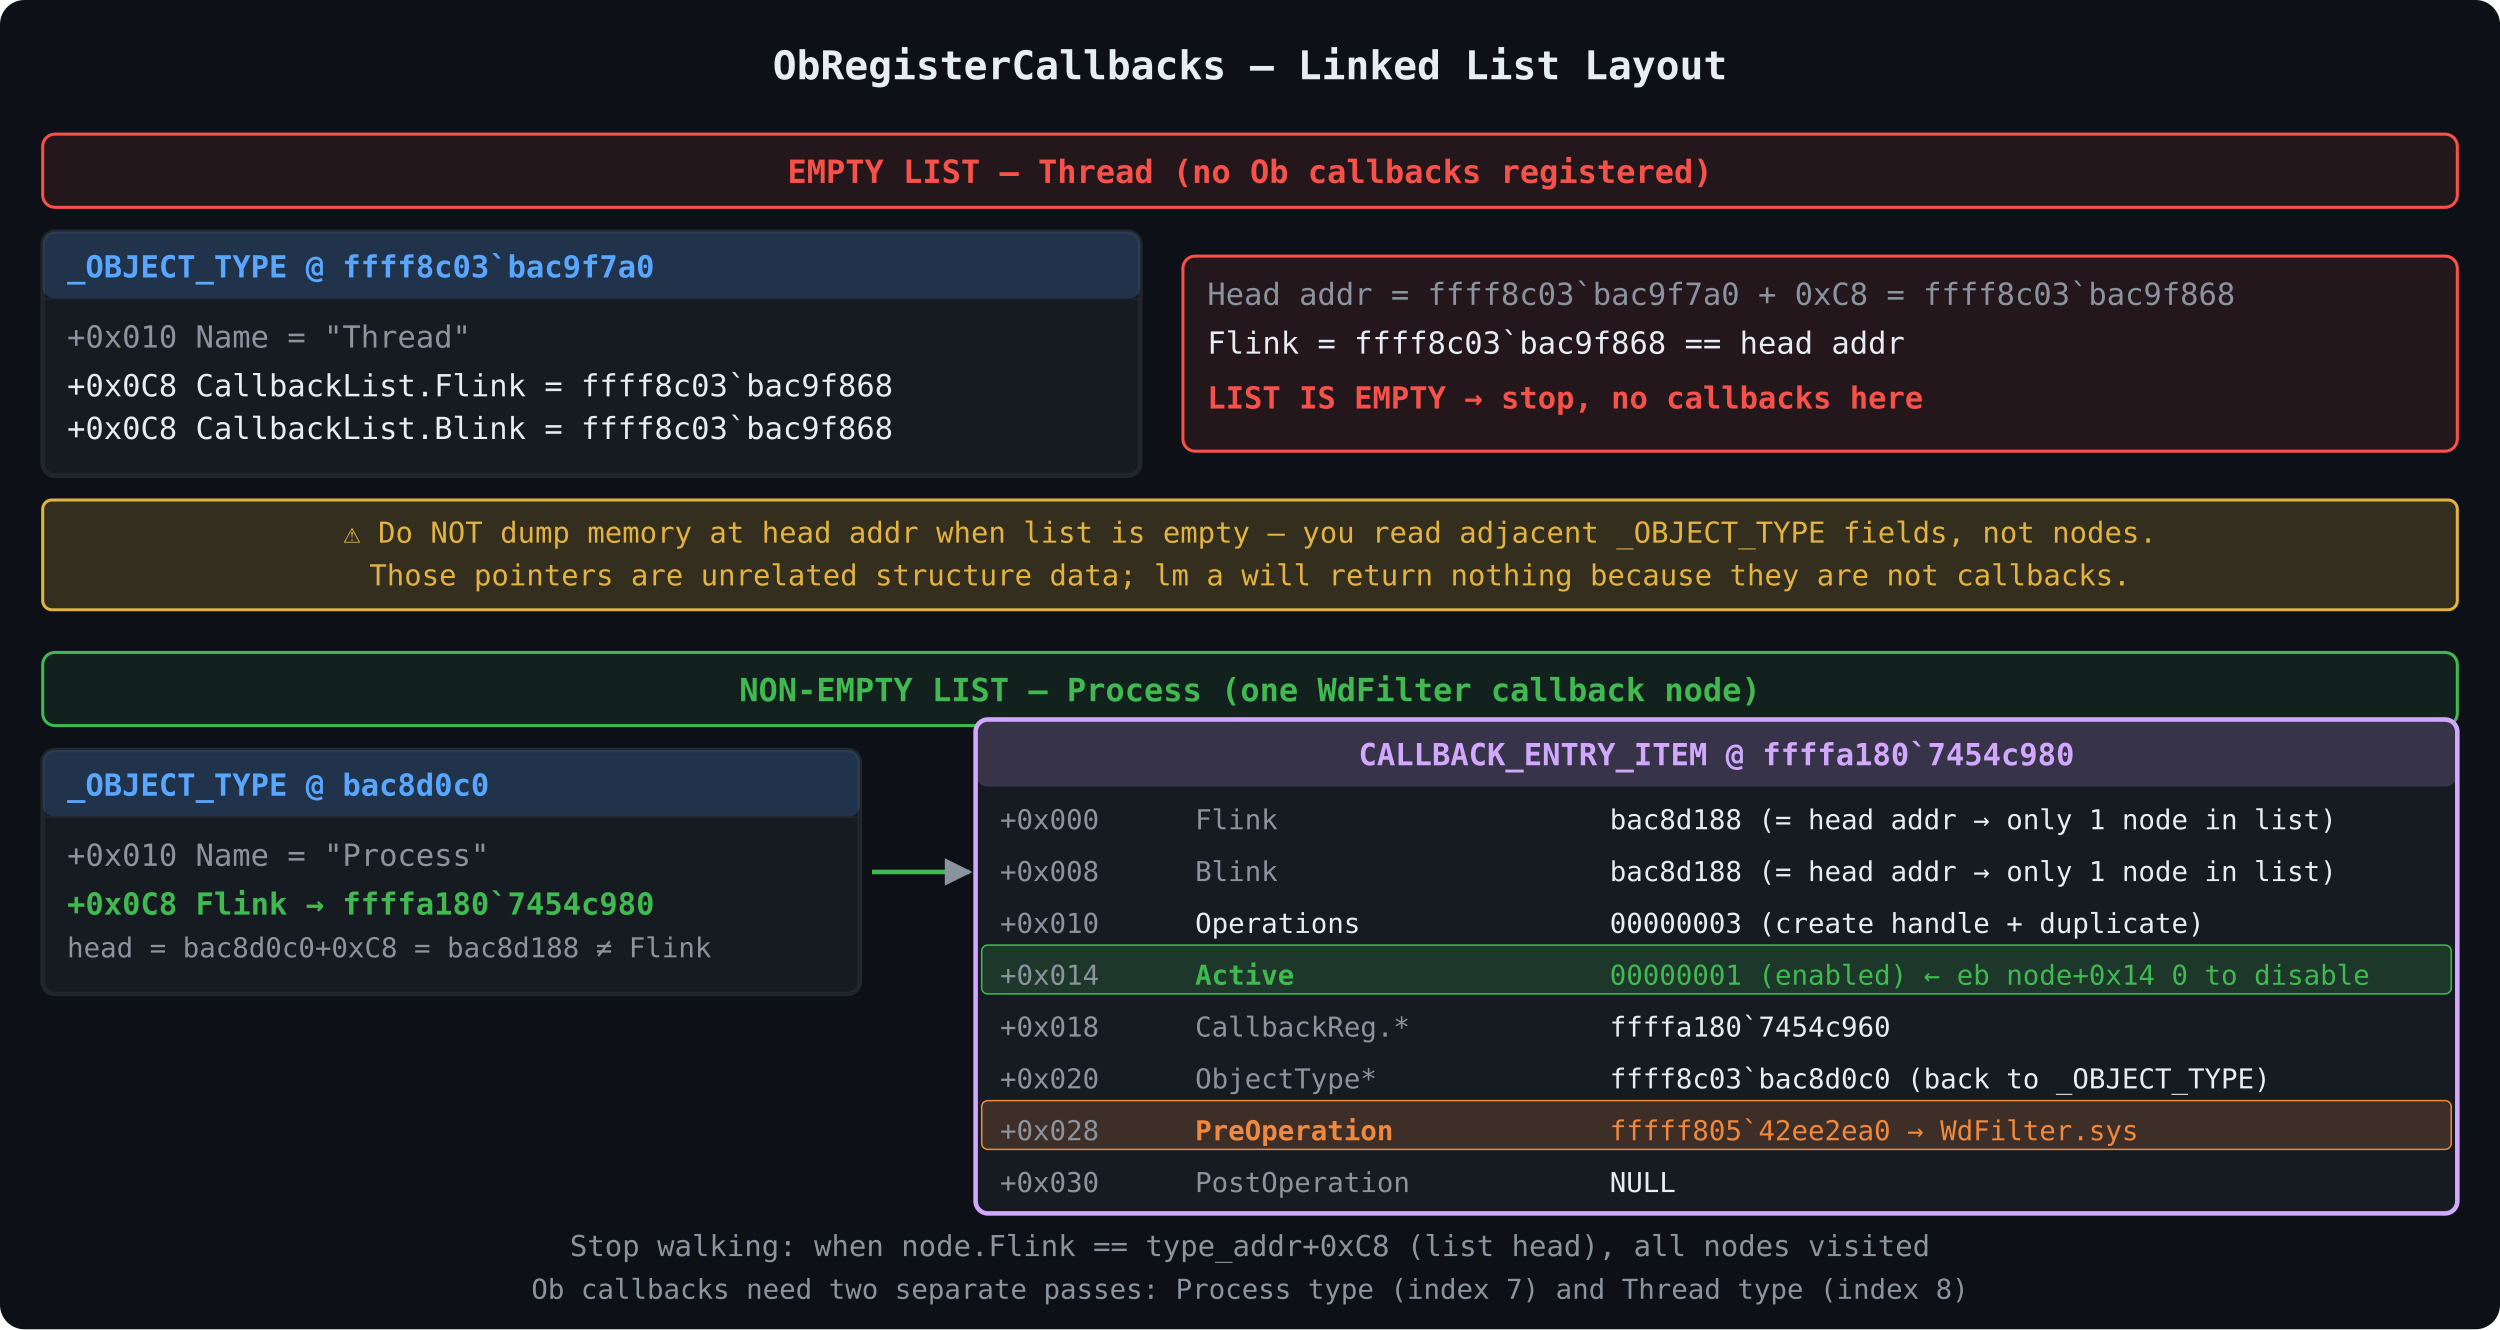
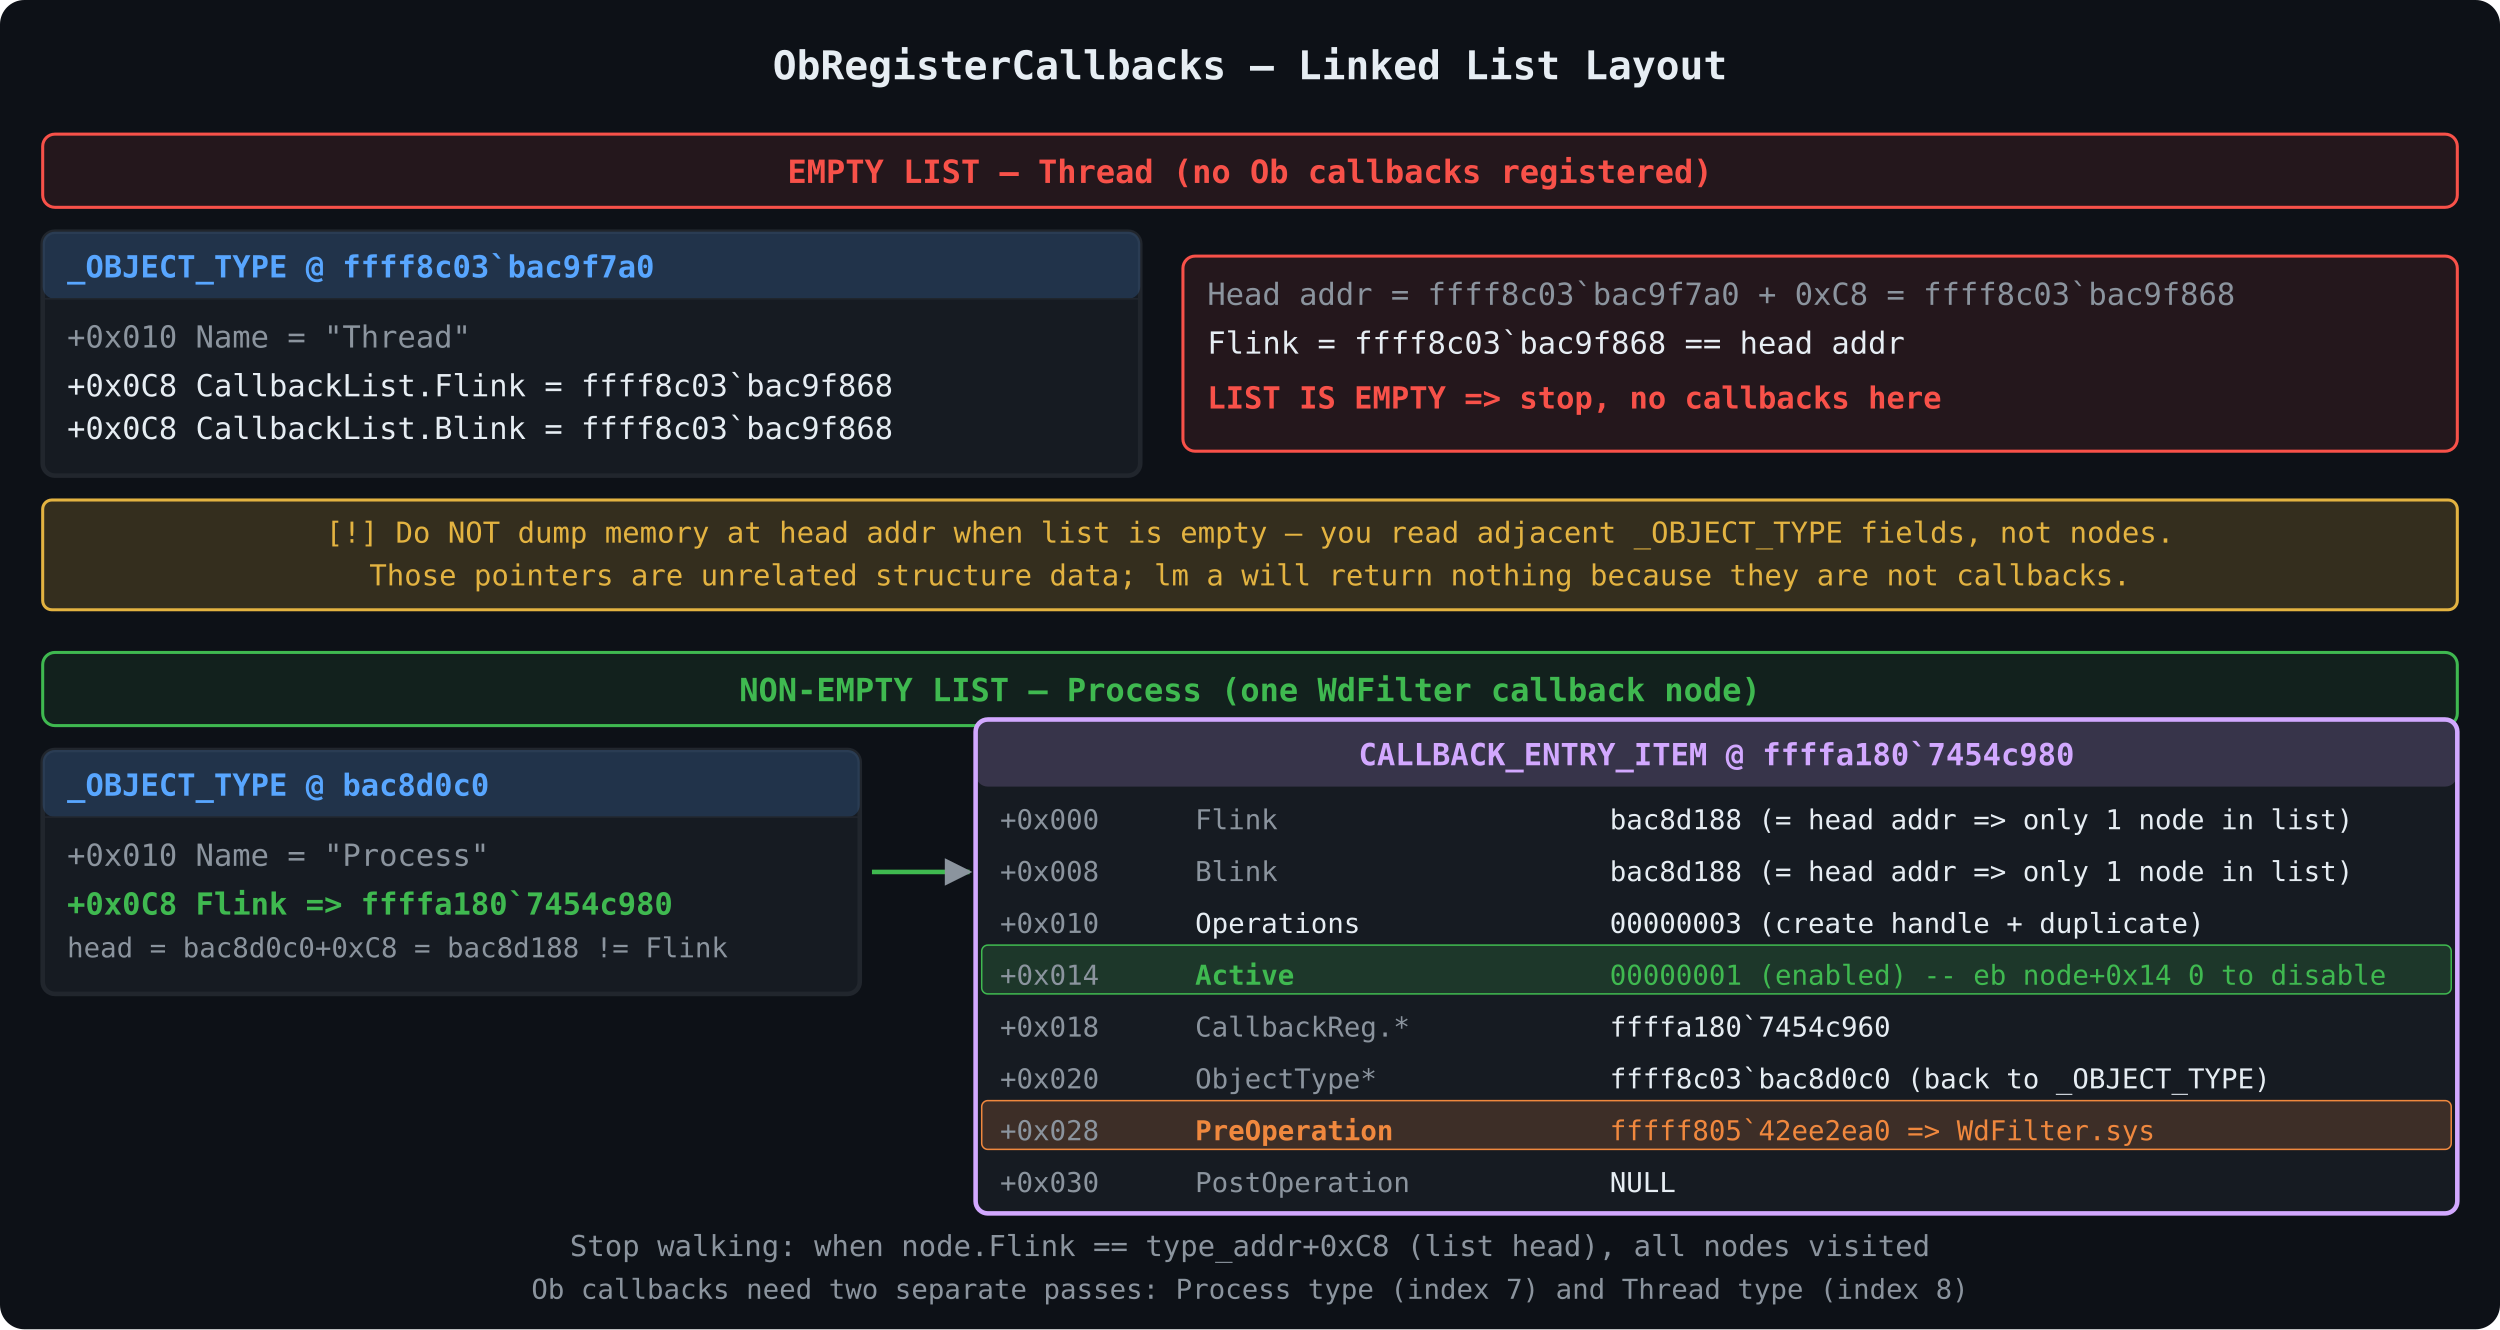
<svg xmlns="http://www.w3.org/2000/svg" width="820" height="436" viewBox="0 0 820 436">
  <rect x="0" y="0" width="820" height="436" fill="#0d1117" stroke="none" stroke-width="0" rx="8" />
  <text x="410" y="26" fill="#e6edf3" font-size="13" font-family="JetBrains Mono,Consolas,monospace" font-weight="bold" text-anchor="middle">ObRegisterCallbacks — Linked List Layout</text>
  <defs>
    <marker id="ar" viewBox="0 0 10 10" refX="9" refY="5" markerWidth="6" markerHeight="6" orient="auto">
      <path d="M0,0 L10,5 L0,10 z" fill="#8b949e" />
    </marker>
  </defs>
  <rect x="14" y="44" width="792" height="24" fill="rgba(248,81,73,0.1)" stroke="#f85149" stroke-width="1" rx="4" />
  <text x="410" y="60" fill="#f85149" font-size="10.5" font-family="JetBrains Mono,Consolas,monospace" font-weight="bold" text-anchor="middle">EMPTY LIST  —  Thread  (no Ob callbacks registered)</text>
  <rect x="14" y="76" width="360" height="80" fill="#161b22" stroke="#21262d" stroke-width="1.5" rx="4" />
  <rect x="14" y="76" width="360" height="22" fill="rgba(88,166,255,0.18)" stroke="#58a6ff" stroke-width="0" rx="4" />
  <text x="22" y="91" fill="#58a6ff" font-size="10" font-family="JetBrains Mono,Consolas,monospace" font-weight="bold">_OBJECT_TYPE  @ ffff8c03`bac9f7a0</text>
  <line x1="14" y1="98" x2="374" y2="98" stroke="#21262d" stroke-width="0.5" />
  <text x="22" y="114" fill="#8b949e" font-size="10" font-family="JetBrains Mono,Consolas,monospace">+0x010  Name  =  "Thread"</text>
  <text x="22" y="130" fill="#e6edf3" font-size="10" font-family="JetBrains Mono,Consolas,monospace">+0x0C8  CallbackList.Flink  =  ffff8c03`bac9f868</text>
  <text x="22" y="144" fill="#e6edf3" font-size="10" font-family="JetBrains Mono,Consolas,monospace">+0x0C8  CallbackList.Blink  =  ffff8c03`bac9f868</text>
  <rect x="388" y="84" width="418" height="64" fill="rgba(248,81,73,0.1)" stroke="#f85149" stroke-width="1" rx="4" />
  <text x="396" y="100" fill="#8b949e" font-size="10" font-family="JetBrains Mono,Consolas,monospace">Head addr  =  ffff8c03`bac9f7a0  +  0xC8  =  ffff8c03`bac9f868</text>
  <text x="396" y="116" fill="#e6edf3" font-size="10" font-family="JetBrains Mono,Consolas,monospace">Flink  =  ffff8c03`bac9f868  ==  head addr</text>
-   <text x="396" y="134" fill="#f85149" font-size="10" font-family="JetBrains Mono,Consolas,monospace" font-weight="bold">LIST IS EMPTY  →  stop, no callbacks here</text>
+   <text x="396" y="134" fill="#f85149" font-size="10" font-family="JetBrains Mono,Consolas,monospace" font-weight="bold">LIST IS EMPTY  =&gt;  stop, no callbacks here</text>
  <rect x="14" y="164" width="792" height="36" fill="rgba(227,179,65,0.18)" stroke="#e3b341" stroke-width="1" rx="3" />
-   <text x="410" y="178" fill="#e3b341" font-size="9.5" font-family="JetBrains Mono,Consolas,monospace" text-anchor="middle">⚠  Do NOT dump memory at head addr when list is empty — you read adjacent _OBJECT_TYPE fields, not nodes.</text>
+   <text x="410" y="178" fill="#e3b341" font-size="9.5" font-family="JetBrains Mono,Consolas,monospace" text-anchor="middle">[!]  Do NOT dump memory at head addr when list is empty — you read adjacent _OBJECT_TYPE fields, not nodes.</text>
  <text x="410" y="192" fill="#e3b341" font-size="9.5" font-family="JetBrains Mono,Consolas,monospace" text-anchor="middle">   Those pointers are unrelated structure data; lm a will return nothing because they are not callbacks.</text>
  <rect x="14" y="214" width="792" height="24" fill="rgba(63,185,80,0.1)" stroke="#3fb950" stroke-width="1" rx="4" />
  <text x="410" y="230" fill="#3fb950" font-size="10.5" font-family="JetBrains Mono,Consolas,monospace" font-weight="bold" text-anchor="middle">NON-EMPTY LIST  —  Process  (one WdFilter callback node)</text>
  <rect x="14" y="246" width="268" height="80" fill="#161b22" stroke="#21262d" stroke-width="1.5" rx="4" />
  <rect x="14" y="246" width="268" height="22" fill="rgba(88,166,255,0.18)" stroke="#58a6ff" stroke-width="0" rx="4" />
  <text x="22" y="261" fill="#58a6ff" font-size="10" font-family="JetBrains Mono,Consolas,monospace" font-weight="bold">_OBJECT_TYPE @ bac8d0c0</text>
  <line x1="14" y1="268" x2="282" y2="268" stroke="#21262d" stroke-width="0.5" />
  <text x="22" y="284" fill="#8b949e" font-size="10" font-family="JetBrains Mono,Consolas,monospace">+0x010  Name = "Process"</text>
-   <text x="22" y="300" fill="#3fb950" font-size="10" font-family="JetBrains Mono,Consolas,monospace" font-weight="bold">+0x0C8  Flink  →  ffffa180`7454c980</text>
-   <text x="22" y="314" fill="#8b949e" font-size="9" font-family="JetBrains Mono,Consolas,monospace">  head = bac8d0c0+0xC8 = bac8d188 ≠ Flink</text>
+   <text x="22" y="300" fill="#3fb950" font-size="10" font-family="JetBrains Mono,Consolas,monospace" font-weight="bold">+0x0C8  Flink  =&gt;  ffffa180`7454c980</text>
+   <text x="22" y="314" fill="#8b949e" font-size="9" font-family="JetBrains Mono,Consolas,monospace">  head = bac8d0c0+0xC8 = bac8d188 != Flink</text>
  <line x1="286" y1="286" x2="318" y2="286" stroke="#3fb950" stroke-width="1.5" marker-end="url(#ar)" />
  <rect x="320" y="236" width="486" height="162" fill="#161b22" stroke="#d2a8ff" stroke-width="1.5" rx="4" />
  <rect x="320" y="236" width="486" height="22" fill="rgba(210,168,255,0.18)" stroke="#d2a8ff" stroke-width="0" rx="4" />
  <text x="563" y="251" fill="#d2a8ff" font-size="10" font-family="JetBrains Mono,Consolas,monospace" font-weight="bold" text-anchor="middle">CALLBACK_ENTRY_ITEM  @  ffffa180`7454c980</text>
  <text x="328" y="272" fill="#8b949e" font-size="9" font-family="JetBrains Mono,Consolas,monospace">+0x000</text>
  <text x="392" y="272" fill="#8b949e" font-size="9" font-family="JetBrains Mono,Consolas,monospace">Flink           </text>
-   <text x="528" y="272" fill="#e6edf3" font-size="9" font-family="JetBrains Mono,Consolas,monospace">bac8d188  (= head addr  →  only 1 node in list)</text>
+   <text x="528" y="272" fill="#e6edf3" font-size="9" font-family="JetBrains Mono,Consolas,monospace">bac8d188  (= head addr  =&gt;  only 1 node in list)</text>
  <text x="328" y="289" fill="#8b949e" font-size="9" font-family="JetBrains Mono,Consolas,monospace">+0x008</text>
  <text x="392" y="289" fill="#8b949e" font-size="9" font-family="JetBrains Mono,Consolas,monospace">Blink           </text>
-   <text x="528" y="289" fill="#e6edf3" font-size="9" font-family="JetBrains Mono,Consolas,monospace">bac8d188  (= head addr  →  only 1 node in list)</text>
+   <text x="528" y="289" fill="#e6edf3" font-size="9" font-family="JetBrains Mono,Consolas,monospace">bac8d188  (= head addr  =&gt;  only 1 node in list)</text>
  <text x="328" y="306" fill="#8b949e" font-size="9" font-family="JetBrains Mono,Consolas,monospace">+0x010</text>
  <text x="392" y="306" fill="#e6edf3" font-size="9" font-family="JetBrains Mono,Consolas,monospace">Operations      </text>
  <text x="528" y="306" fill="#e6edf3" font-size="9" font-family="JetBrains Mono,Consolas,monospace">00000003  (create handle + duplicate)</text>
  <rect x="322" y="310" width="482" height="16" fill="rgba(63,185,80,0.18)" stroke="#3fb950" stroke-width="0.5" rx="2" />
  <text x="328" y="323" fill="#8b949e" font-size="9" font-family="JetBrains Mono,Consolas,monospace">+0x014</text>
  <text x="392" y="323" fill="#3fb950" font-size="9" font-family="JetBrains Mono,Consolas,monospace" font-weight="bold">Active          </text>
-   <text x="528" y="323" fill="#3fb950" font-size="9" font-family="JetBrains Mono,Consolas,monospace">00000001  (enabled)  ← eb node+0x14 0  to disable</text>
+   <text x="528" y="323" fill="#3fb950" font-size="9" font-family="JetBrains Mono,Consolas,monospace">00000001  (enabled)  -- eb node+0x14 0  to disable</text>
  <text x="328" y="340" fill="#8b949e" font-size="9" font-family="JetBrains Mono,Consolas,monospace">+0x018</text>
  <text x="392" y="340" fill="#8b949e" font-size="9" font-family="JetBrains Mono,Consolas,monospace">CallbackReg.*   </text>
  <text x="528" y="340" fill="#e6edf3" font-size="9" font-family="JetBrains Mono,Consolas,monospace">ffffa180`7454c960</text>
  <text x="328" y="357" fill="#8b949e" font-size="9" font-family="JetBrains Mono,Consolas,monospace">+0x020</text>
  <text x="392" y="357" fill="#8b949e" font-size="9" font-family="JetBrains Mono,Consolas,monospace">ObjectType*     </text>
  <text x="528" y="357" fill="#e6edf3" font-size="9" font-family="JetBrains Mono,Consolas,monospace">ffff8c03`bac8d0c0  (back to _OBJECT_TYPE)</text>
  <rect x="322" y="361" width="482" height="16" fill="rgba(240,136,62,0.18)" stroke="#f0883e" stroke-width="0.5" rx="2" />
  <text x="328" y="374" fill="#8b949e" font-size="9" font-family="JetBrains Mono,Consolas,monospace">+0x028</text>
  <text x="392" y="374" fill="#f0883e" font-size="9" font-family="JetBrains Mono,Consolas,monospace" font-weight="bold">PreOperation    </text>
-   <text x="528" y="374" fill="#f0883e" font-size="9" font-family="JetBrains Mono,Consolas,monospace">fffff805`42ee2ea0  →  WdFilter.sys</text>
+   <text x="528" y="374" fill="#f0883e" font-size="9" font-family="JetBrains Mono,Consolas,monospace">fffff805`42ee2ea0  =&gt;  WdFilter.sys</text>
  <text x="328" y="391" fill="#8b949e" font-size="9" font-family="JetBrains Mono,Consolas,monospace">+0x030</text>
  <text x="392" y="391" fill="#8b949e" font-size="9" font-family="JetBrains Mono,Consolas,monospace">PostOperation   </text>
  <text x="528" y="391" fill="#e6edf3" font-size="9" font-family="JetBrains Mono,Consolas,monospace">NULL</text>
  <text x="410" y="412" fill="#8b949e" font-size="9.5" font-family="JetBrains Mono,Consolas,monospace" text-anchor="middle">Stop walking: when node.Flink == type_addr+0xC8 (list head), all nodes visited</text>
  <text x="410" y="426" fill="#8b949e" font-size="9" font-family="JetBrains Mono,Consolas,monospace" text-anchor="middle">Ob callbacks need two separate passes: Process type (index 7) and Thread type (index 8)</text>
</svg>
